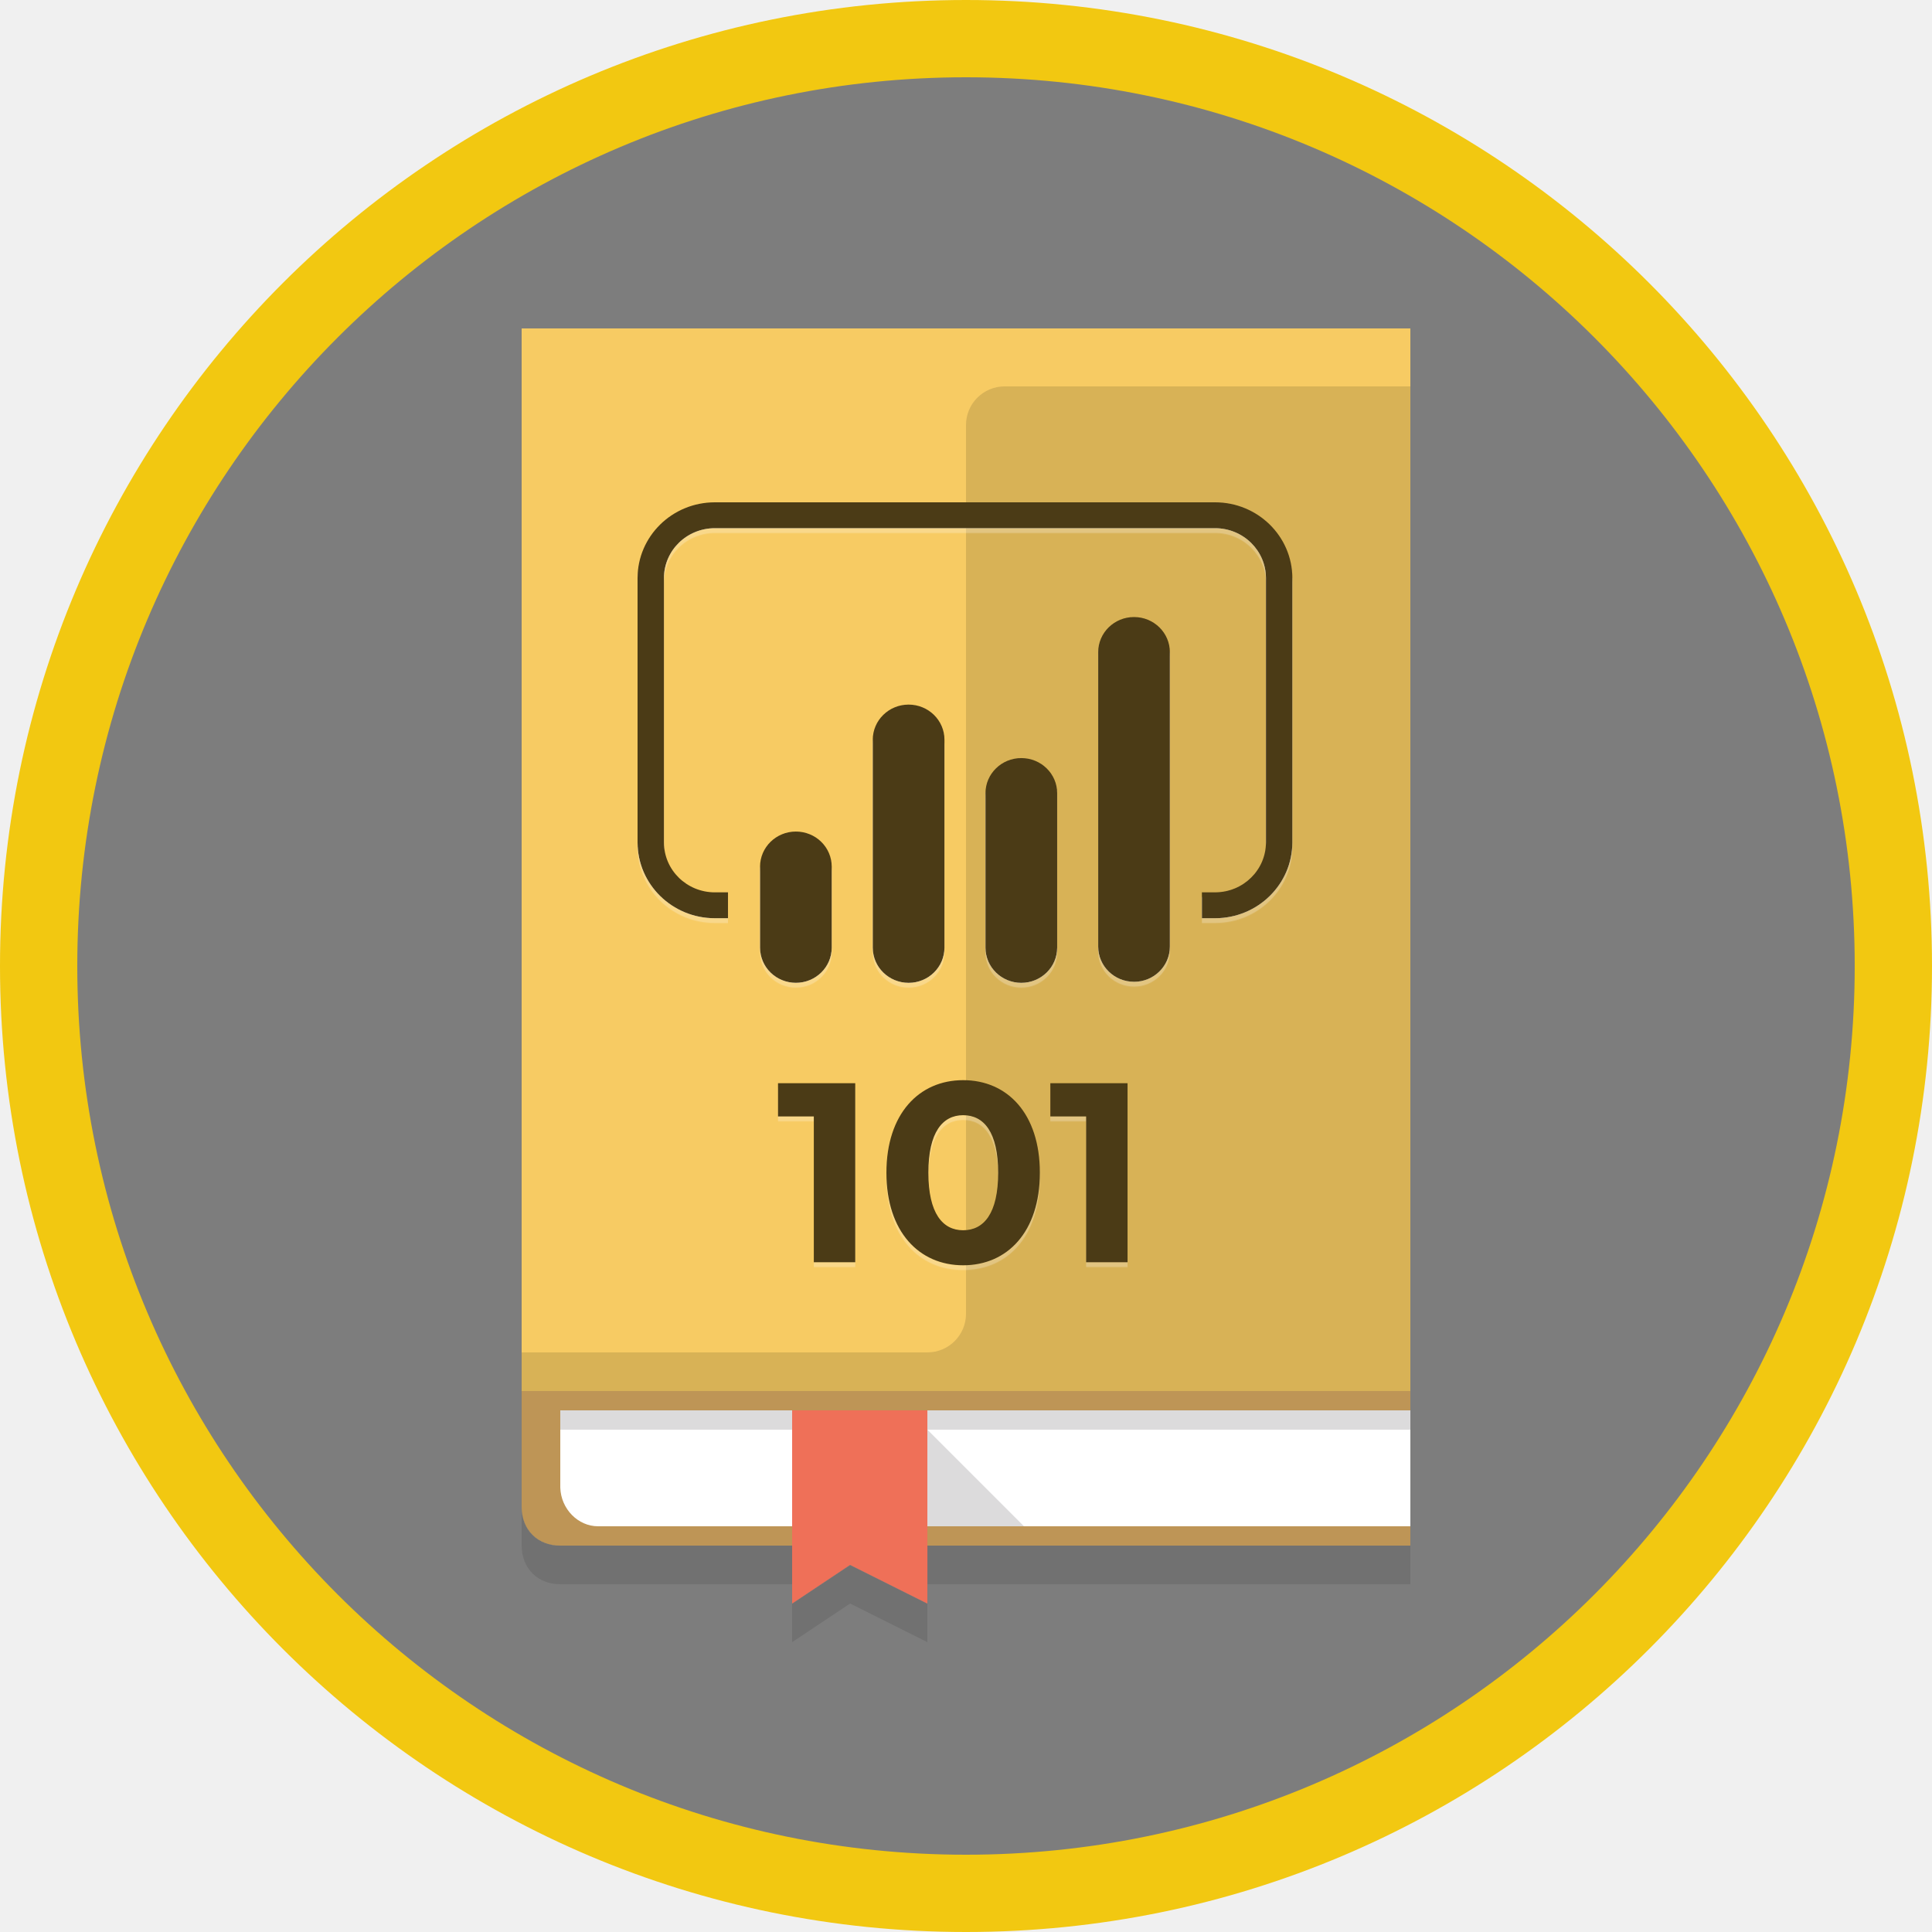
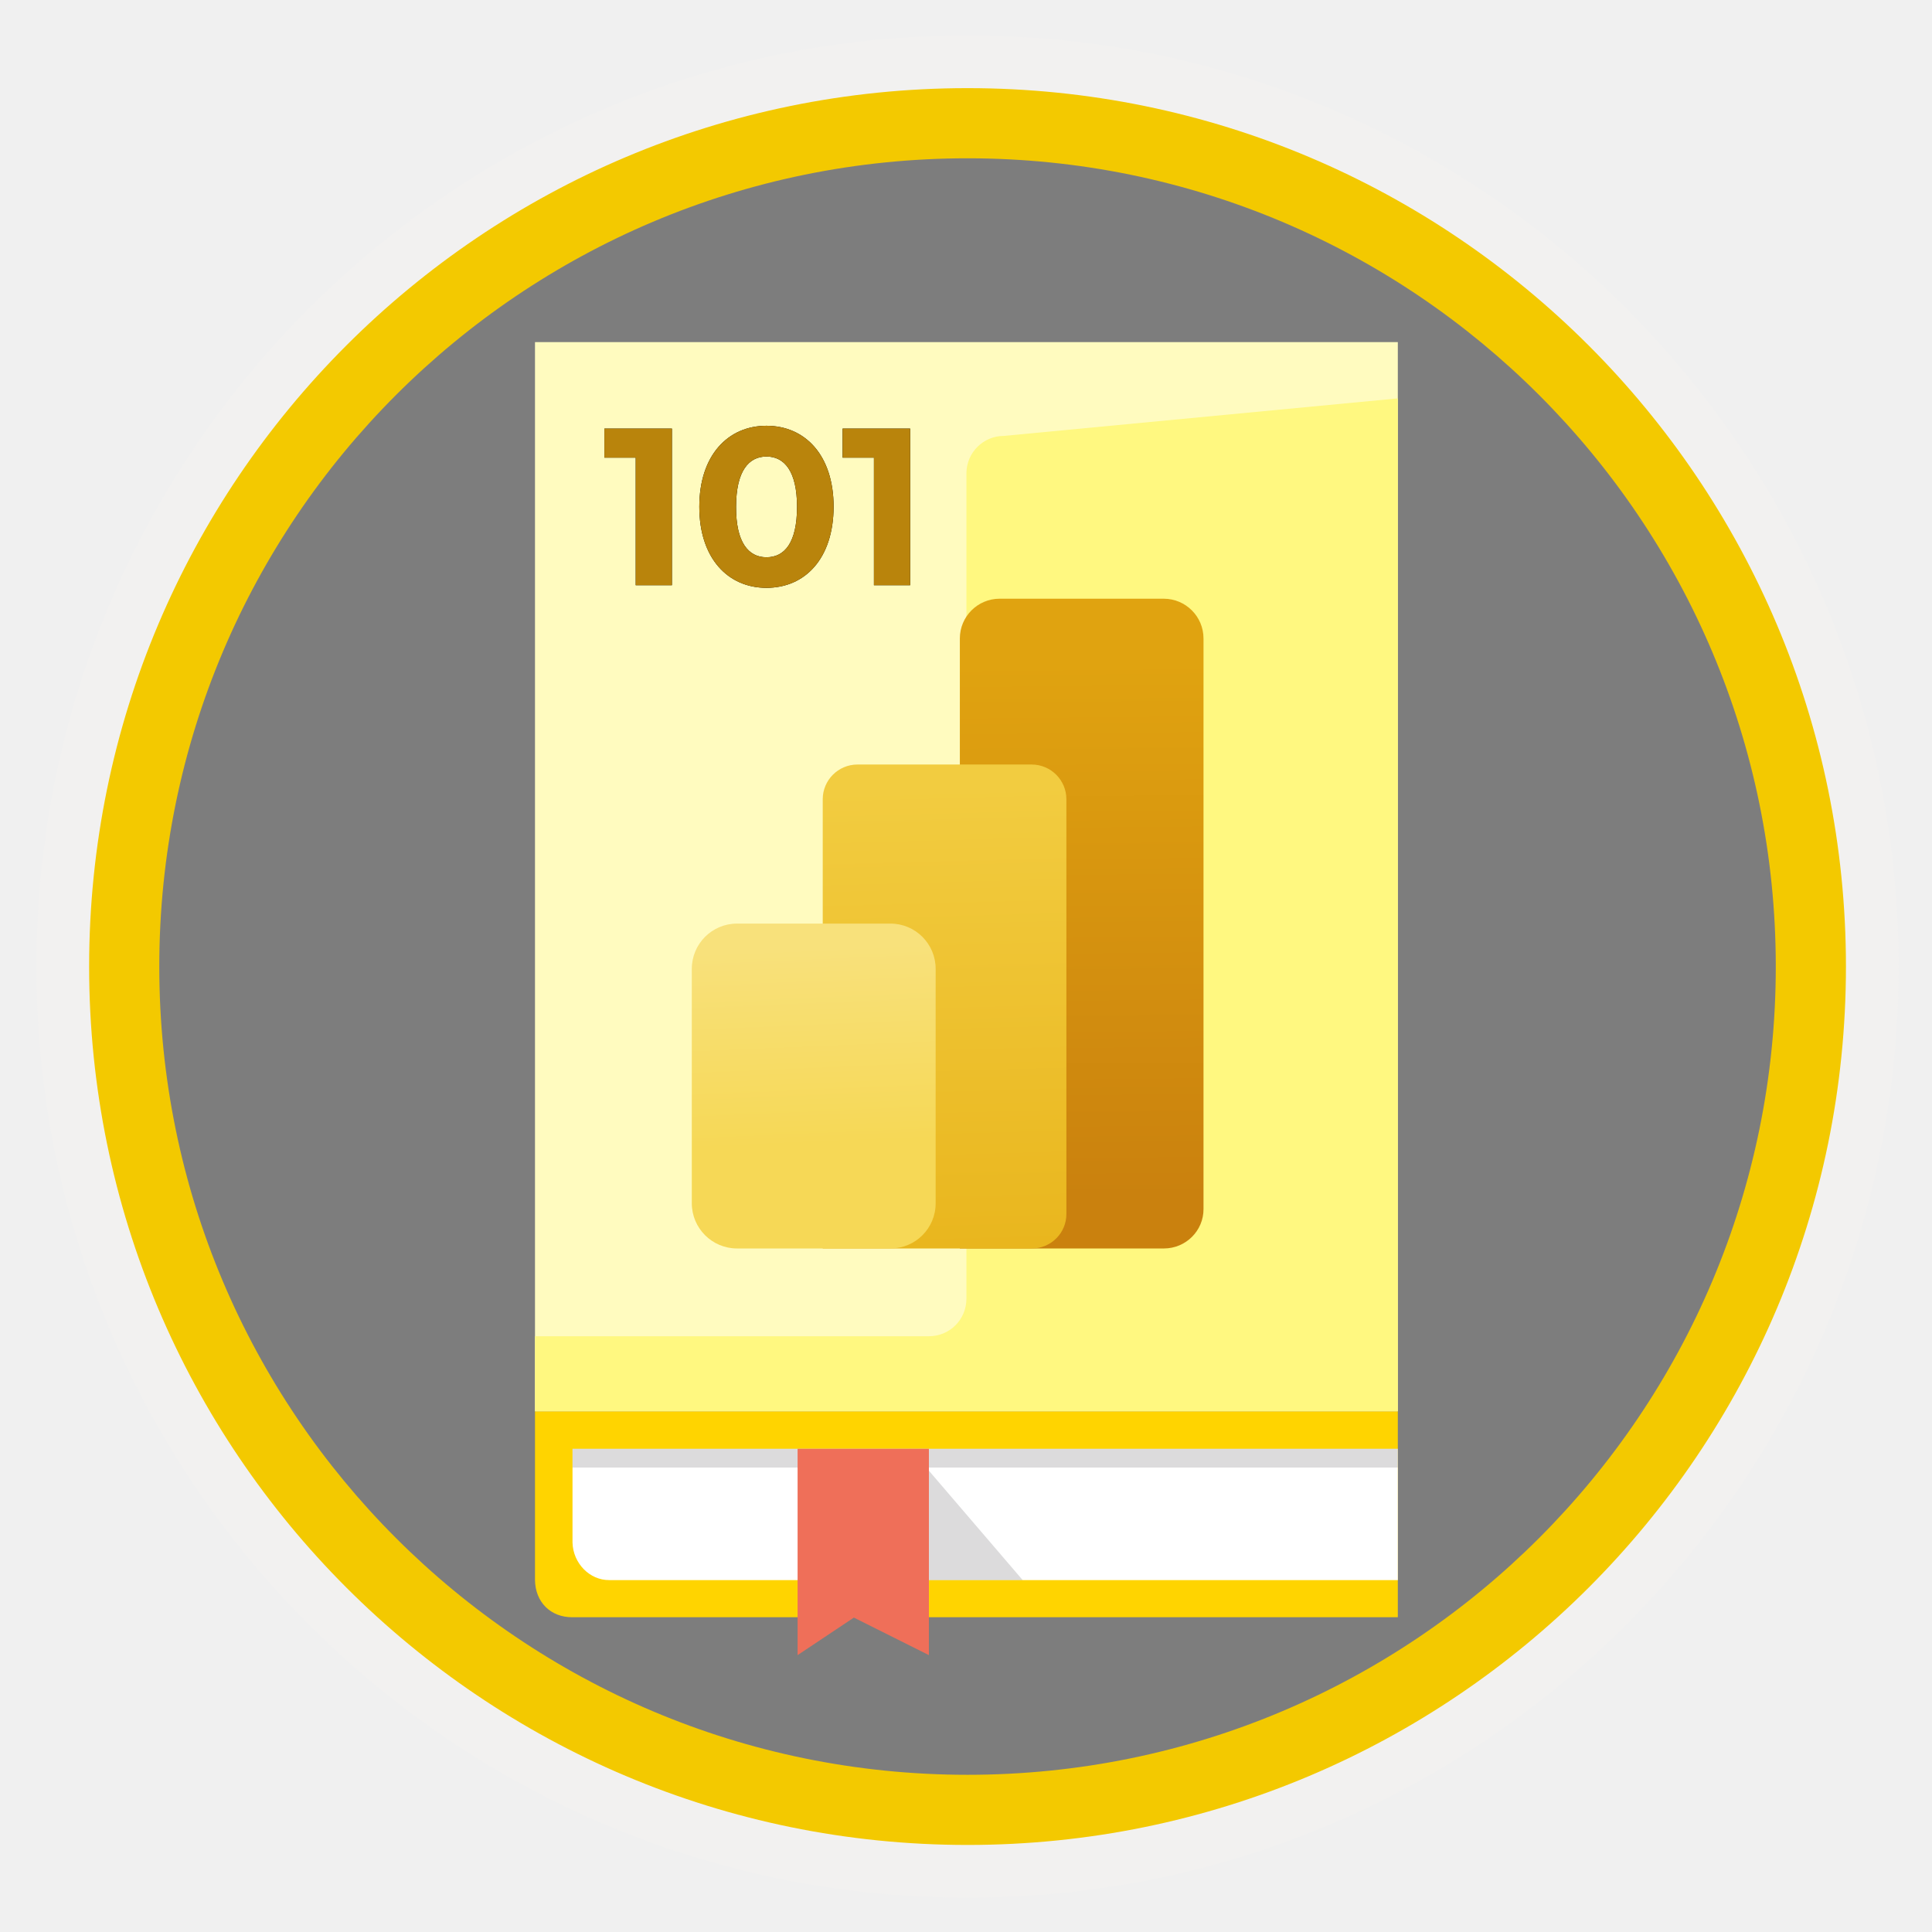
- <svg xmlns="http://www.w3.org/2000/svg" xmlns:xlink="http://www.w3.org/1999/xlink" width="100px" height="100px" viewBox="0 0 100 100" version="1.1">
+ <svg xmlns="http://www.w3.org/2000/svg" width="103" height="103" viewBox="0 0 103 103" fill="none">
+   <path d="M51.582 98.34C25.732 98.34 4.772 77.39 4.772 51.53C4.772 25.67 25.732 4.72 51.582 4.72C77.432 4.72 98.392 25.68 98.392 51.53C98.392 77.38 77.432 98.34 51.582 98.34Z" fill="#7D7D7D" />
+   <path fill-rule="evenodd" clip-rule="evenodd" d="M97.482 51.53C97.482 76.88 76.932 97.43 51.582 97.43C26.232 97.43 5.682 76.88 5.682 51.53C5.682 26.18 26.232 5.63 51.582 5.63C76.932 5.63 97.482 26.18 97.482 51.53ZM51.582 1.89C79.002 1.89 101.222 24.11 101.222 51.53C101.222 78.95 78.992 101.17 51.582 101.17C24.162 101.17 1.942 78.94 1.942 51.53C1.942 24.11 24.162 1.89 51.582 1.89Z" fill="#F2F1F0" />
+   <path fill-rule="evenodd" clip-rule="evenodd" d="M94.672 51.529C94.672 75.329 75.382 94.619 51.582 94.619C27.782 94.619 8.492 75.329 8.492 51.529C8.492 27.729 27.782 8.439 51.582 8.439C75.382 8.439 94.672 27.729 94.672 51.529ZM51.582 4.699C77.442 4.699 98.412 25.669 98.412 51.529C98.412 77.389 77.442 98.359 51.582 98.359C25.722 98.359 4.752 77.389 4.752 51.529C4.752 25.669 25.712 4.699 51.582 4.699Z" fill="#F3C900" />
+   <path d="M28.522 75.239V84.219C28.532 85.419 29.362 86.229 30.522 86.219H74.522V75.239H28.522Z" fill="#FFD400" />
+   <path d="M30.522 77.239V82.239C30.552 83.349 31.442 84.249 32.482 84.239H74.522V77.239H30.522Z" fill="white" />
+   <path opacity="0.2" d="M30.522 77.239V78.239H74.522V77.239H30.522Z" fill="#4F4D52" />
+   <path opacity="0.2" d="M48.522 77.239L54.522 84.239H48.522V77.239Z" fill="#4F4D52" />
+   <path d="M49.522 88.239L45.522 86.239L42.522 88.239V77.239H49.522V88.239Z" fill="#EF6F59" />
+   <path d="M74.522 75.239H28.522V18.239H74.522V75.239Z" fill="#FFFBBF" />
+   <path fill-rule="evenodd" clip-rule="evenodd" d="M51.522 69.239C51.522 70.349 50.632 71.239 49.522 71.239H28.522V75.239H74.522V21.239L53.522 23.239C52.412 23.239 51.522 24.139 51.522 25.239V69.239Z" fill="#FFF880" />
+   <path d="M62.052 66.559H51.172V34.039C51.172 32.869 52.122 31.919 53.292 31.919H62.042C63.212 31.919 64.162 32.869 64.162 34.039V64.449C64.172 65.609 63.222 66.559 62.052 66.559Z" fill="url(#paint0_linear)" />
+   <path d="M55.012 66.559H43.862V42.609C43.862 41.589 44.692 40.759 45.712 40.759H55.002C56.022 40.759 56.852 41.589 56.852 42.609V64.709C56.862 65.729 56.032 66.559 55.012 66.559Z" fill="url(#paint1_linear)" />
+   <path d="M47.472 66.559H39.292C37.962 66.559 36.882 65.479 36.882 64.149V51.649C36.882 50.319 37.962 49.239 39.292 49.239H47.472C48.802 49.239 49.882 50.319 49.882 51.649V64.149C49.882 65.489 48.802 66.559 47.472 66.559Z" fill="url(#paint2_linear)" />
+   <path d="M32.222 22.849H35.822V31.199H33.892V24.399H32.222V22.849V22.849ZM40.862 31.339C38.812 31.339 37.282 29.769 37.282 27.019C37.282 24.269 38.812 22.699 40.862 22.699C42.922 22.699 44.442 24.269 44.442 27.019C44.432 29.779 42.922 31.339 40.862 31.339ZM40.862 29.709C41.832 29.709 42.492 28.929 42.492 27.019C42.492 25.129 41.822 24.339 40.862 24.339C39.912 24.339 39.242 25.119 39.242 27.019C39.232 28.919 39.902 29.709 40.862 29.709ZM44.922 22.849H48.522V31.199H46.592V24.399H44.922V22.849Z" fill="black" />
+   <path d="M32.222 22.849H35.822V31.199H33.892V24.399H32.222V22.849V22.849ZM40.862 31.339C38.812 31.339 37.282 29.769 37.282 27.019C37.282 24.269 38.812 22.699 40.862 22.699C42.922 22.699 44.442 24.269 44.442 27.019C44.432 29.779 42.922 31.339 40.862 31.339ZM40.862 29.709C41.832 29.709 42.492 28.929 42.492 27.019C42.492 25.129 41.822 24.339 40.862 24.339C39.912 24.339 39.242 25.119 39.242 27.019C39.232 28.919 39.902 29.709 40.862 29.709ZM44.922 22.849H48.522V31.199H46.592V24.399H44.922V22.849Z" fill="#B9840C" />
  <defs>
-     <filter x="-2.1%" y="-1.5%" width="104.2%" height="105.9%" filterUnits="objectBoundingBox" id="filter-1">
-       <feOffset dx="0" dy="2" in="SourceAlpha" result="shadowOffsetOuter1" />
-       <feColorMatrix values="0 0 0 0 0   0 0 0 0 0   0 0 0 0 0  0 0 0 0.096 0" type="matrix" in="shadowOffsetOuter1" result="shadowMatrixOuter1" />
-       <feMerge>
-         <feMergeNode in="shadowMatrixOuter1" />
-         <feMergeNode in="SourceGraphic" />
-       </feMerge>
-     </filter>
-     <path d="M14.27,40.068 L18.267,40.068 L18.267,49.333 L16.123,49.333 L16.123,41.788 L14.27,41.788 L14.27,40.068 Z M23.852,49.491 C21.576,49.491 19.881,47.758 19.881,44.7 C19.881,41.643 21.576,39.909 23.852,39.909 C26.142,39.909 27.823,41.643 27.823,44.7 C27.823,47.758 26.142,49.491 23.852,49.491 Z M23.852,47.678 C24.924,47.678 25.665,46.805 25.665,44.7 C25.665,42.596 24.924,41.722 23.852,41.722 C22.793,41.722 22.052,42.596 22.052,44.7 C22.052,46.805 22.793,47.678 23.852,47.678 Z M28.365,40.068 L32.362,40.068 L32.362,49.333 L30.218,49.333 L30.218,41.788 L28.365,41.788 L28.365,40.068 Z" id="path-2" />
-     <filter x="-0.7%" y="-1.3%" width="101.4%" height="105.2%" filterUnits="objectBoundingBox" id="filter-3">
-       <feOffset dx="0" dy="0.25" in="SourceAlpha" result="shadowOffsetOuter1" />
-       <feColorMatrix values="0 0 0 0 1   0 0 0 0 1   0 0 0 0 1  0 0 0 0.249 0" type="matrix" in="shadowOffsetOuter1" />
-     </filter>
-     <filter x="-0.4%" y="-0.5%" width="100.7%" height="102.0%" filterUnits="objectBoundingBox" id="filter-4">
-       <feOffset dx="0" dy="0.25" in="SourceAlpha" result="shadowOffsetOuter1" />
-       <feColorMatrix values="0 0 0 0 1   0 0 0 0 1   0 0 0 0 1  0 0 0 0.249 0" type="matrix" in="shadowOffsetOuter1" result="shadowMatrixOuter1" />
-       <feMerge>
-         <feMergeNode in="shadowMatrixOuter1" />
-         <feMergeNode in="SourceGraphic" />
-       </feMerge>
-     </filter>
+     <linearGradient id="paint0_linear" x1="57.527" y1="35.083" x2="57.804" y2="63.831" gradientUnits="userSpaceOnUse">
+       <stop offset="0.008" stop-color="#E0A310" />
+       <stop offset="1" stop-color="#CA810E" />
+     </linearGradient>
+     <linearGradient id="paint1_linear" x1="50.008" y1="41.764" x2="50.837" y2="72.171" gradientUnits="userSpaceOnUse">
+       <stop offset="0.008" stop-color="#F2CC40" />
+       <stop offset="1" stop-color="#E7B116" />
+     </linearGradient>
+     <linearGradient id="paint2_linear" x1="43.076" y1="50.581" x2="43.905" y2="70.207" gradientUnits="userSpaceOnUse">
+       <stop stop-color="#F8E17B" />
+       <stop offset="0.53" stop-color="#F6D856" />
+       <stop offset="1" stop-color="#F6D856" />
+     </linearGradient>
  </defs>
-   <g id="Badges-FINAL" stroke="none" stroke-width="1" fill="none" fill-rule="evenodd">
-     <g id="Create-a-dashboard-with-Power-BI" transform="translate(-577, -320)">
-       <g id="Create-a-dashboard-with-Power-BI/get-started-with-power-bi" transform="translate(577, 320)">
-         <rect id="BG" fill="#7D7D7D" x="2" y="2" width="96" height="96" rx="48" />
-         <g id="Book" filter="url(#filter-1)" transform="translate(26, 16)">
-           <g transform="translate(0.167481, 0.387536)">
-             <path d="M0.833,55.612 L0.833,61.612 C0.84,62.807 1.671,63.615 2.833,63.612 L46.833,63.612 L46.833,55.612 L0.833,55.612 Z" id="Shape" fill="#BE9556" fill-rule="nonzero" />
-             <path d="M2.833,56.612 L2.833,60.612 C2.867,61.718 3.753,62.615 4.788,62.612 L46.833,62.612 L46.833,56.612 L2.833,56.612 Z" id="Shape" fill="#FFFFFF" fill-rule="nonzero" />
-             <polygon id="Shape" fill="#4F4D52" fill-rule="nonzero" opacity="0.2" points="2.833 56.612 2.833 57.612 46.833 57.612 46.833 56.612" />
-             <polygon id="Shape" fill="#4F4D52" fill-rule="nonzero" opacity="0.2" points="20.833 56.612 26.833 62.612 20.833 62.612" />
-             <polygon id="Shape" fill="#EF6F59" fill-rule="nonzero" points="21.833 66.612 17.833 64.612 14.833 66.612 14.833 56.612 21.833 56.612" />
-             <polygon id="Shape" fill="#F7CB64" fill-rule="nonzero" points="46.833 55.612 0.833 55.612 0.833 0.612 46.833 0.612" />
-             <path d="M23.833,51.612 C23.833,52.716 22.938,53.612 21.833,53.612 L0.833,53.612 L0.833,55.612 L46.833,55.612 L46.833,3.612 L25.833,3.612 C24.727,3.612 23.833,4.507 23.833,5.612 L23.833,51.612 Z" id="Fill-361" fill-opacity="0.127" fill="#000000" />
-           </g>
-           <g id="101">
-             <use fill="black" fill-opacity="1" filter="url(#filter-3)" xlink:href="#path-2" />
-             <use fill="#4C3B12" fill-rule="evenodd" xlink:href="#path-2" />
-           </g>
-           <g id="powerbi_icon" filter="url(#filter-4)" transform="translate(7, 10)" fill="#4C3B12" fill-rule="nonzero">
-             <path d="M29.895,21.527 L29.211,21.527 L29.211,20.187 L29.895,20.187 C31.346,20.185 32.523,19.032 32.525,17.608 L32.525,3.919 C32.523,2.495 31.347,1.342 29.895,1.34 L3.997,1.34 C2.545,1.342 1.368,2.495 1.367,3.919 L1.367,17.609 C1.368,19.033 2.545,20.186 3.997,20.188 L4.681,20.188 L4.681,21.528 L3.997,21.528 C1.791,21.526 0.003,19.773 1.13686838e-13,17.609 L1.13686838e-13,3.919 C0.003,1.756 1.791,0.002 3.997,0 L29.895,0 C32.101,0.002 33.889,1.756 33.892,3.919 L33.892,17.609 C33.889,19.773 32.101,21.526 29.895,21.528" id="Shape" />
-             <path d="M8.195,17.041 C8.687,17.041 9.159,17.232 9.507,17.573 C9.855,17.914 10.05,18.377 10.05,18.859 L10.05,23.052 C10.05,24.057 9.22,24.871 8.195,24.871 C7.703,24.871 7.231,24.68 6.883,24.339 C6.535,23.998 6.34,23.535 6.34,23.053 L6.34,18.859 C6.34,17.855 7.17,17.041 8.195,17.041 L8.195,17.041 Z" id="Shape" />
-             <path d="M14.03,24.872 C13.005,24.872 12.174,24.057 12.174,23.053 L12.174,12.289 C12.174,11.284 13.005,10.47 14.029,10.47 C15.054,10.47 15.885,11.284 15.885,12.289 L15.885,23.053 C15.885,24.057 15.054,24.872 14.03,24.872" id="Shape" />
-             <path d="M25.697,24.818 C24.673,24.818 23.842,24.004 23.842,23 L23.842,7.757 C23.842,6.752 24.672,5.938 25.697,5.938 C26.722,5.938 27.552,6.752 27.552,7.757 L27.552,23 C27.552,24.004 26.722,24.819 25.697,24.819" id="Shape" />
-             <path d="M19.863,24.872 C18.839,24.872 18.008,24.057 18.008,23.053 L18.008,15.057 C18.008,14.052 18.839,13.238 19.863,13.238 C20.888,13.238 21.719,14.052 21.719,15.057 L21.719,23.053 C21.719,24.057 20.888,24.872 19.863,24.872" id="Shape" />
-           </g>
-         </g>
-         <g id="Power-BI-Border" stroke="#F2C811" stroke-width="4">
-           <rect id="Azure-Border" x="2" y="2" width="96" height="96" rx="48" />
-         </g>
-       </g>
-     </g>
-   </g>
</svg>
